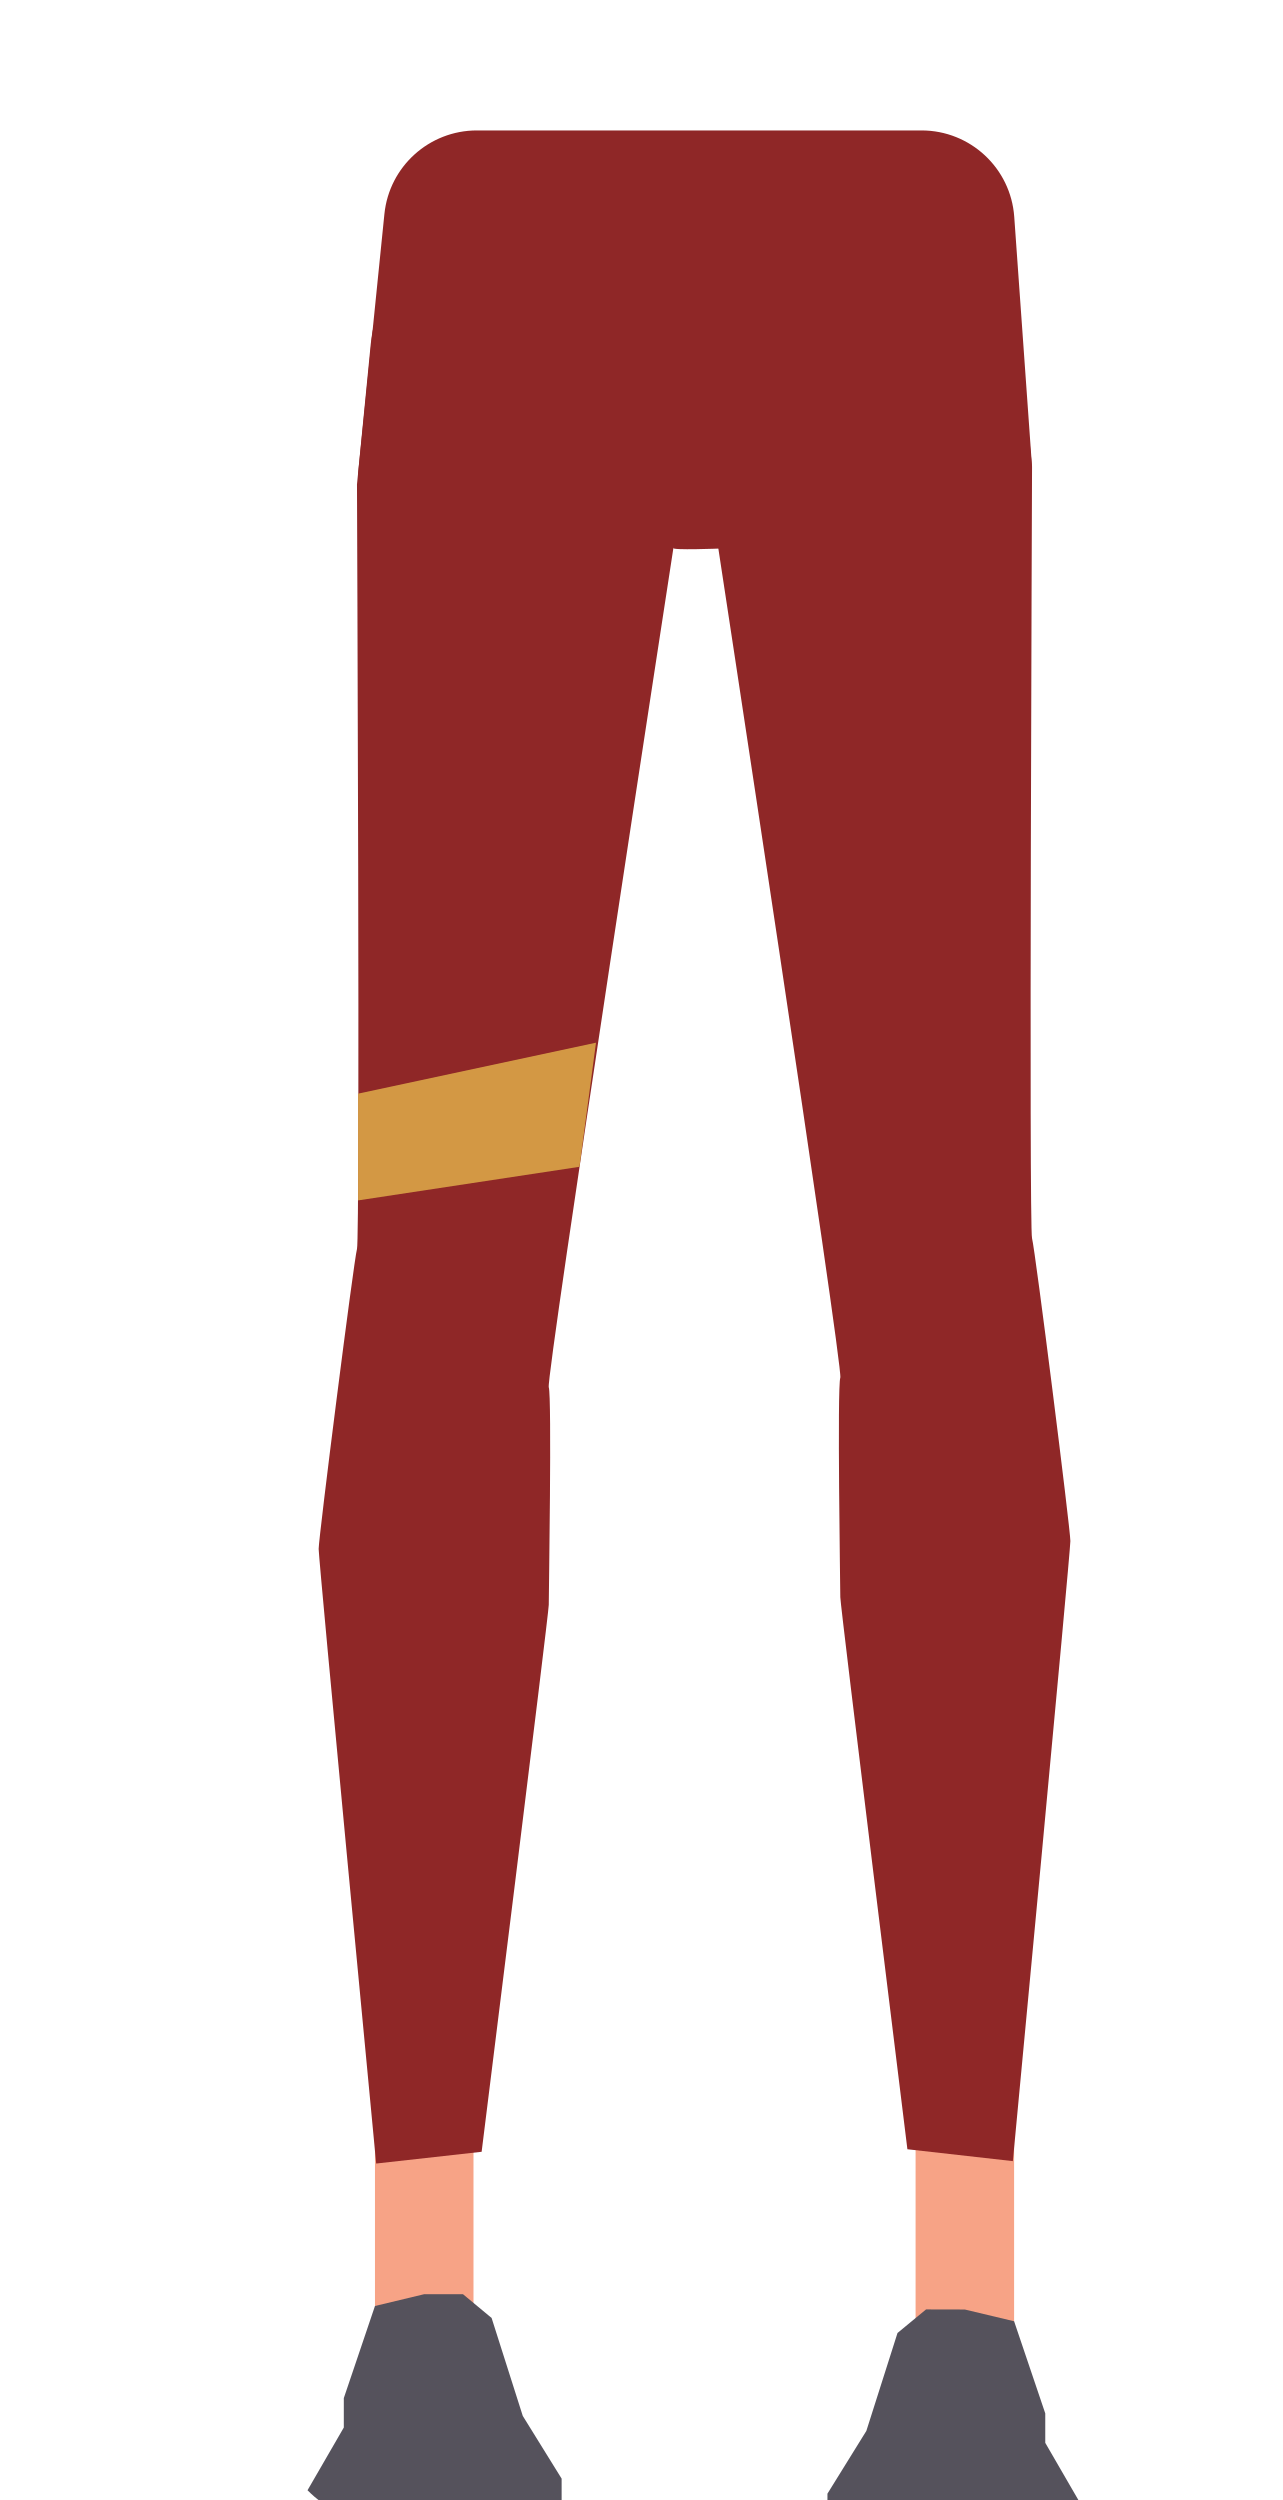
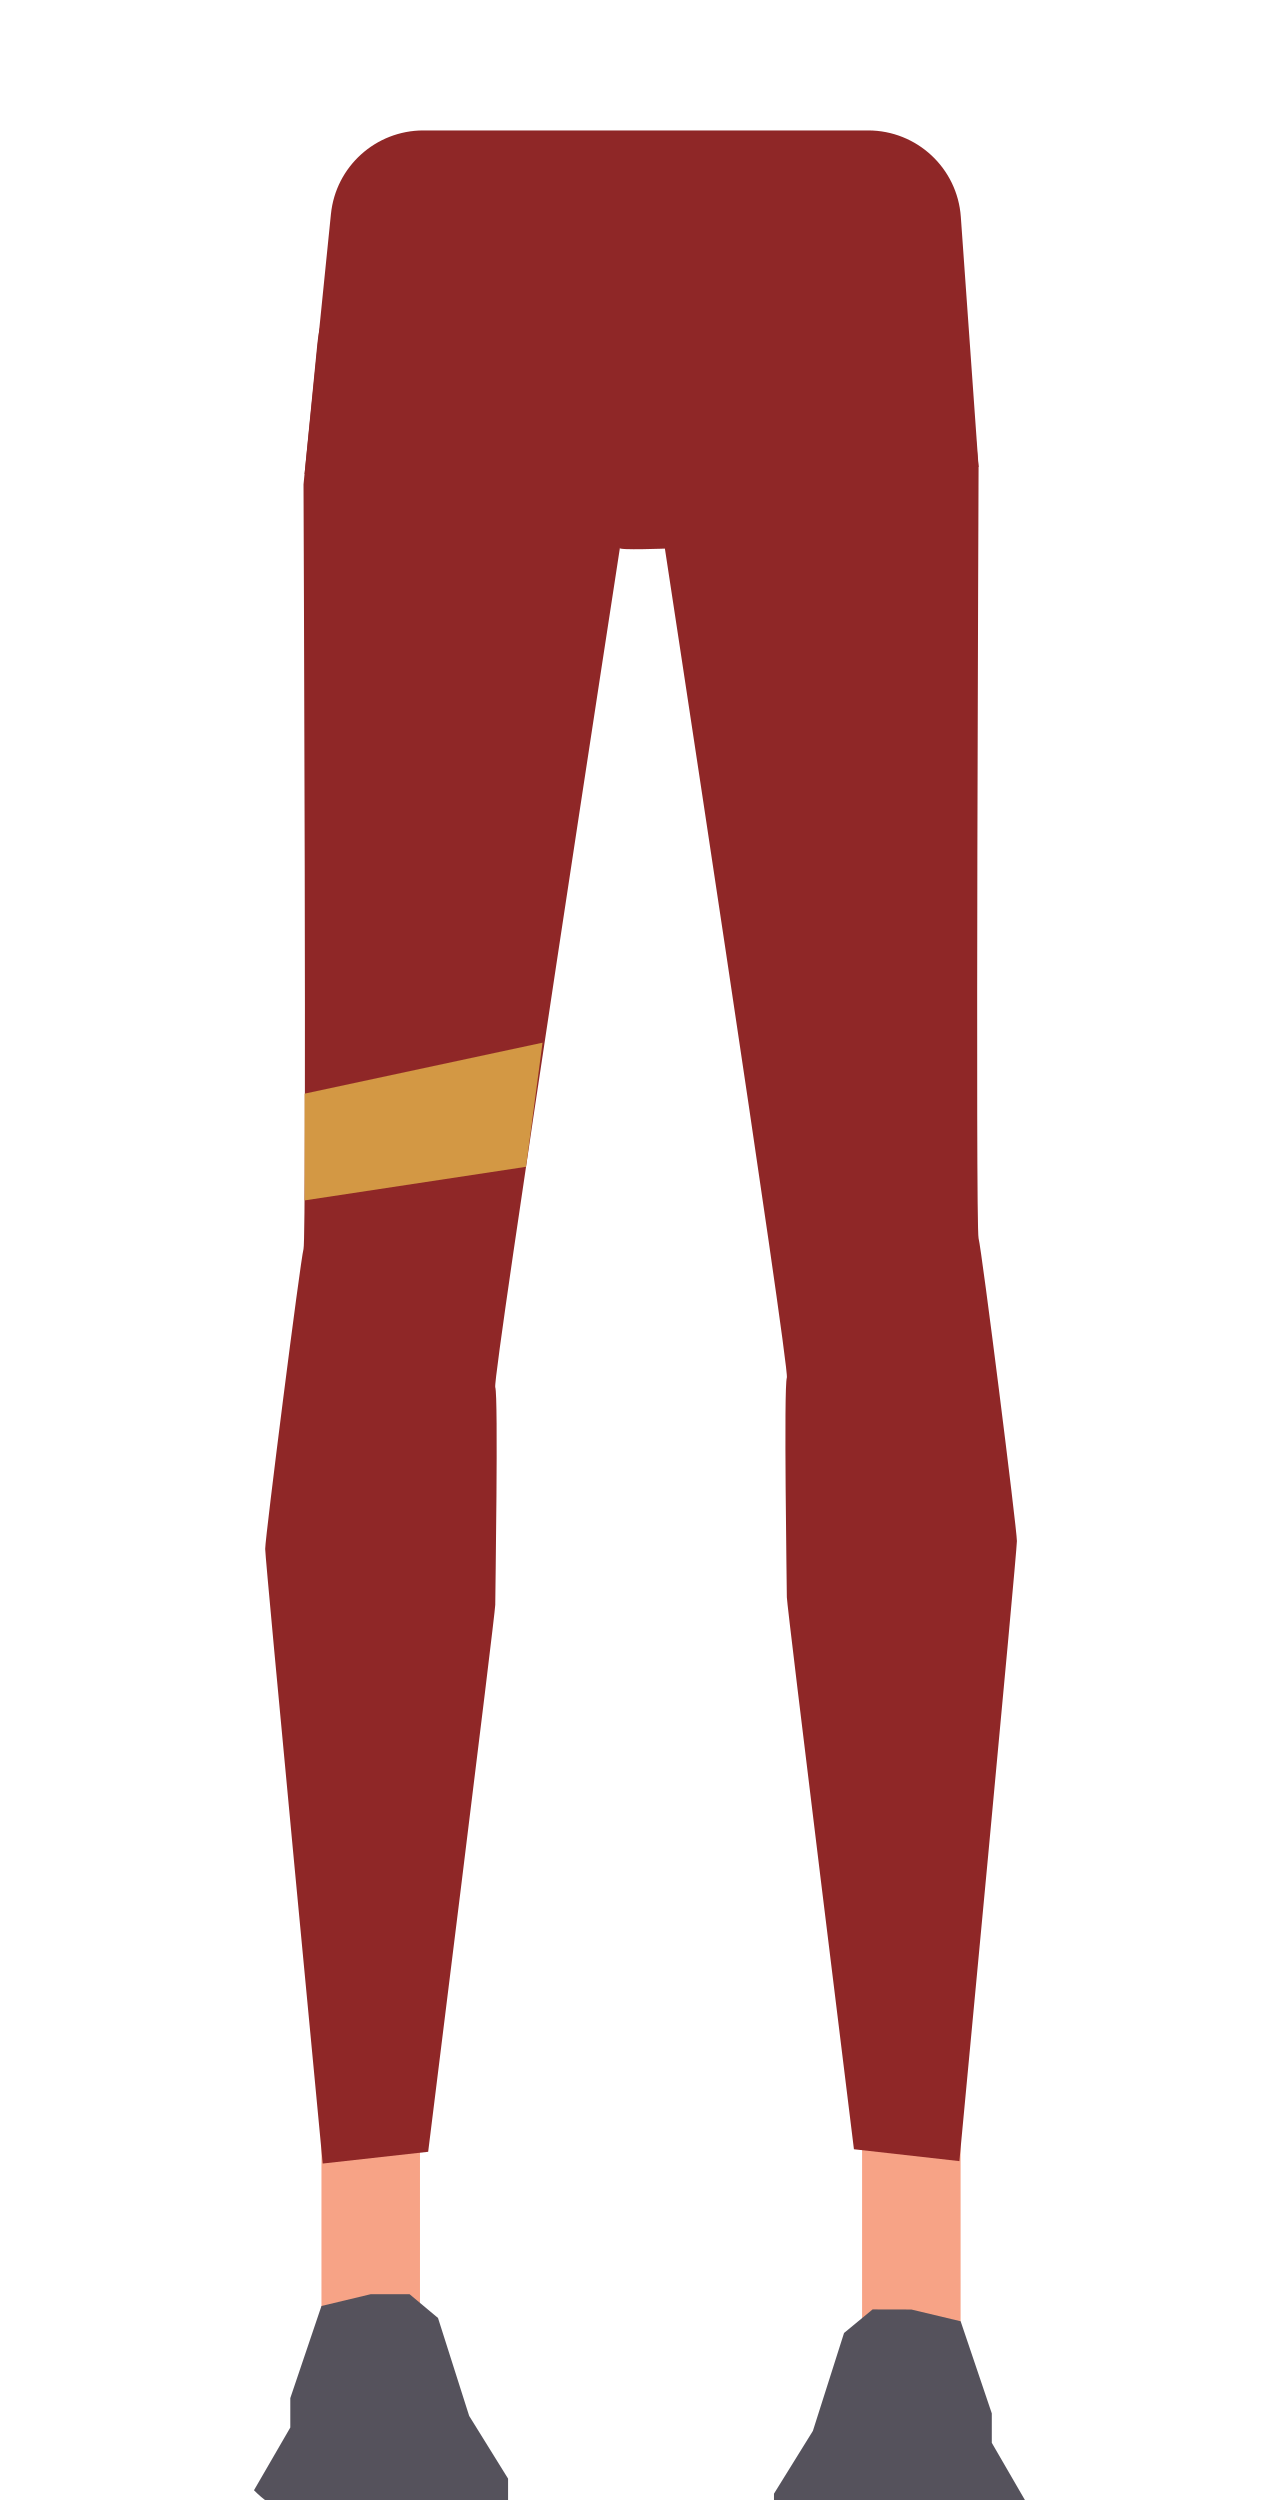
<svg xmlns="http://www.w3.org/2000/svg" viewBox="0 0 288 561.58">
  <defs>
    <style>.cls-1{fill:#8f2727;}.cls-2{fill:#f7a386;}.cls-3{fill:#55525c;}.cls-4{fill:#d39844;}</style>
  </defs>
-   <g id="Calque_1" data-name="Calque 1">
-     <path class="cls-1" d="M231.83,104.89c-23.32,2.49-44.51,10-69.8,18.32,0,0-11.55.46-10.77-.14L80.43,106.48l5.92-58.41A20.88,20.88,0,0,1,107.13,29.3H207a20.88,20.88,0,0,1,20.83,19.4Z" />
-   </g>
  <g id="Calque_3" data-name="Calque 3">
-     <rect class="cls-2" x="84.23" y="469.11" width="22.13" height="63.41" />
-     <path class="cls-3" d="M95.29,515.35,84.23,518l-7,20.69v6.61l-8.15,14.09s4.65,4.85,7,4,50.08-1.77,50.08-1.77v-4.84l-8.73-14.09-7-22L104,515.35Z" />
-     <rect class="cls-2" x="205.67" y="472.55" width="22.13" height="63.41" transform="translate(433.47 1008.52) rotate(180)" />
-     <path class="cls-3" d="M216.73,518.79l11.07,2.64,7,20.7v6.61l8.16,14.09s-4.66,4.84-7,4S185.87,565,185.87,565v-4.84l8.74-14.1,7-22,6.41-5.29Z" />
-     <path class="cls-1" d="M80.19,108.82c0,2.64.72,169.1,0,171.74s-8.61,64.74-8.61,67.38S84.5,486,84.5,486l23.69-2.64s15.08-120.88,15.08-122.86.71-46.9,0-48.88,28-188.54,28-188.54V51.32L110,51c-13.69-.1-25.23,11.27-26.72,26.31Z" />
-     <path class="cls-1" d="M231.83,104.89c0,2.66-.72,170.61,0,173.28s8.61,65.31,8.61,68-12.92,139.29-12.92,139.29l-23.69-2.67s-15.07-122-15.07-124-.72-47.32,0-49.32-28-190.23-28-190.23V50.87l41.56-.34c13.71-.11,25.27,11.27,26.75,26.33Z" />
-     <polygon class="cls-4" points="130.17 262.1 80.43 269.65 80.43 245.67 133.88 234.22 130.17 262.1" />
+     <path class="cls-1" d="M219.82,104.89c-23.32,2.49-44.52,10-69.8,18.32,0,0-11.55.46-10.77-.14L68.42,106.48l5.92-58.41A20.88,20.88,0,0,1,95.12,29.3H195a20.88,20.88,0,0,1,20.83,19.4Z" />
+     <rect class="cls-2" x="72.21" y="469.11" width="22.13" height="63.41" />
+     <path class="cls-3" d="M83.28,515.35,72.21,518l-7,20.69v6.61l-8.16,14.09s4.66,4.85,7,4,50.08-1.77,50.08-1.77v-4.84l-8.74-14.09-7-22L92,515.35Z" />
+     <rect class="cls-2" x="193.66" y="472.55" width="22.13" height="63.41" transform="translate(409.44 1008.52) rotate(180)" />
+     <path class="cls-3" d="M204.72,518.79l11.07,2.64,7,20.7v6.61l8.16,14.09s-4.66,4.84-7,4S173.86,565,173.86,565v-4.84l8.74-14.1,7-22,6.41-5.29Z" />
+     <path class="cls-1" d="M68.18,108.82c0,2.64.72,169.1,0,171.74s-8.61,64.74-8.61,67.38S72.49,486,72.49,486l23.69-2.64s15.07-120.88,15.07-122.86.72-46.9,0-48.88,28-188.54,28-188.54V51.32L98,51c-13.69-.1-25.23,11.27-26.72,26.31Z" />
+     <path class="cls-1" d="M219.82,104.89c0,2.66-.72,170.61,0,173.28s8.61,65.31,8.61,68-12.92,139.29-12.92,139.29l-23.69-2.67s-15.07-122-15.07-124-.72-47.32,0-49.32-28-190.23-28-190.23V50.87l41.56-.34c13.71-.11,25.27,11.27,26.75,26.33Z" />
+     <polygon class="cls-4" points="118.16 262.1 68.42 269.65 68.42 245.67 121.87 234.22 118.16 262.1" />
  </g>
</svg>
